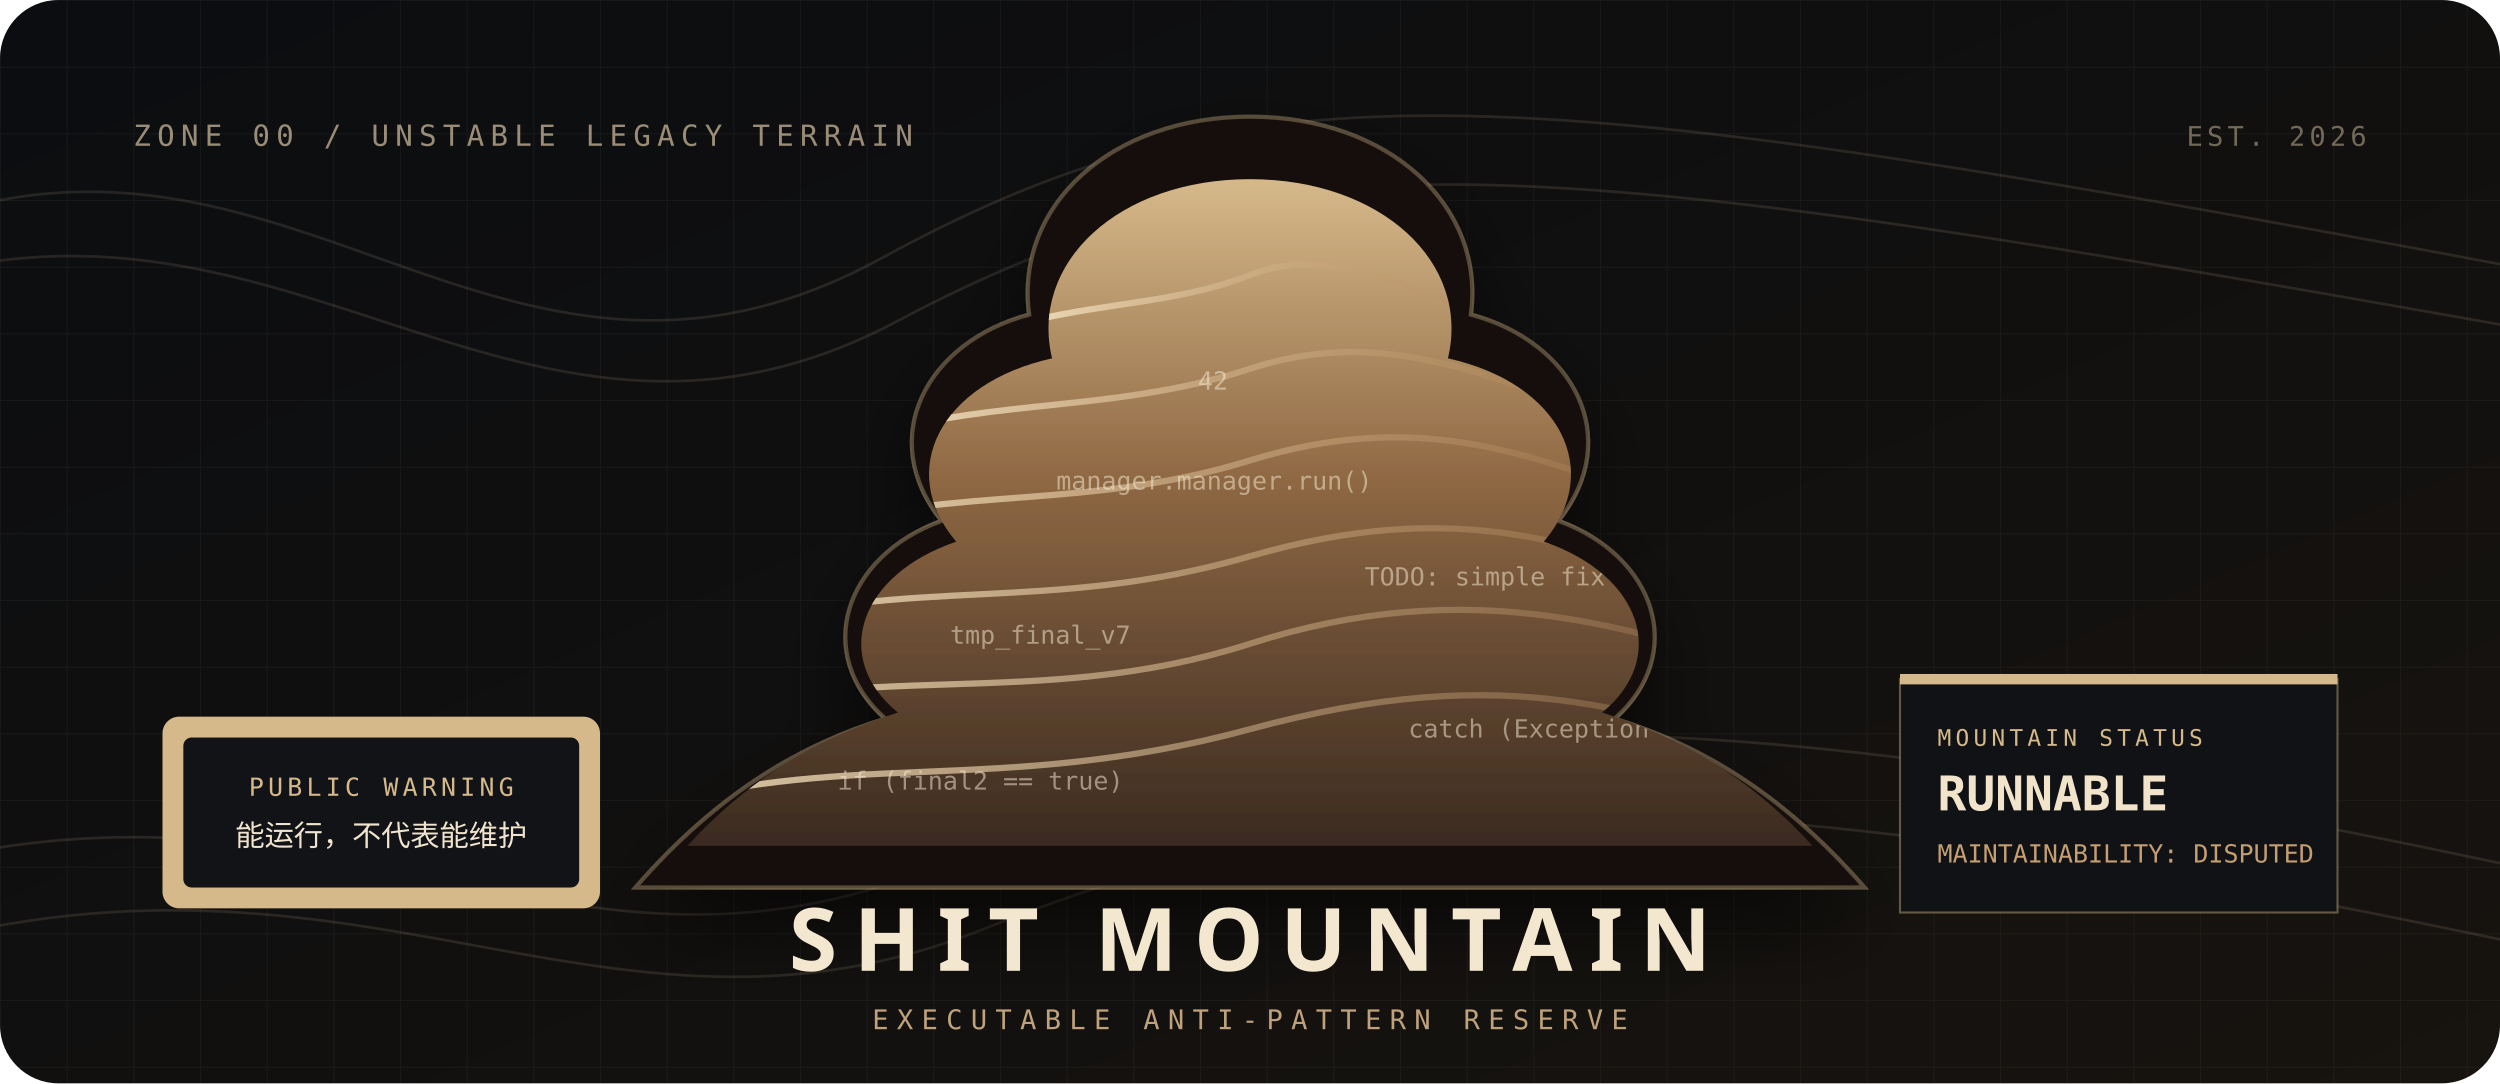
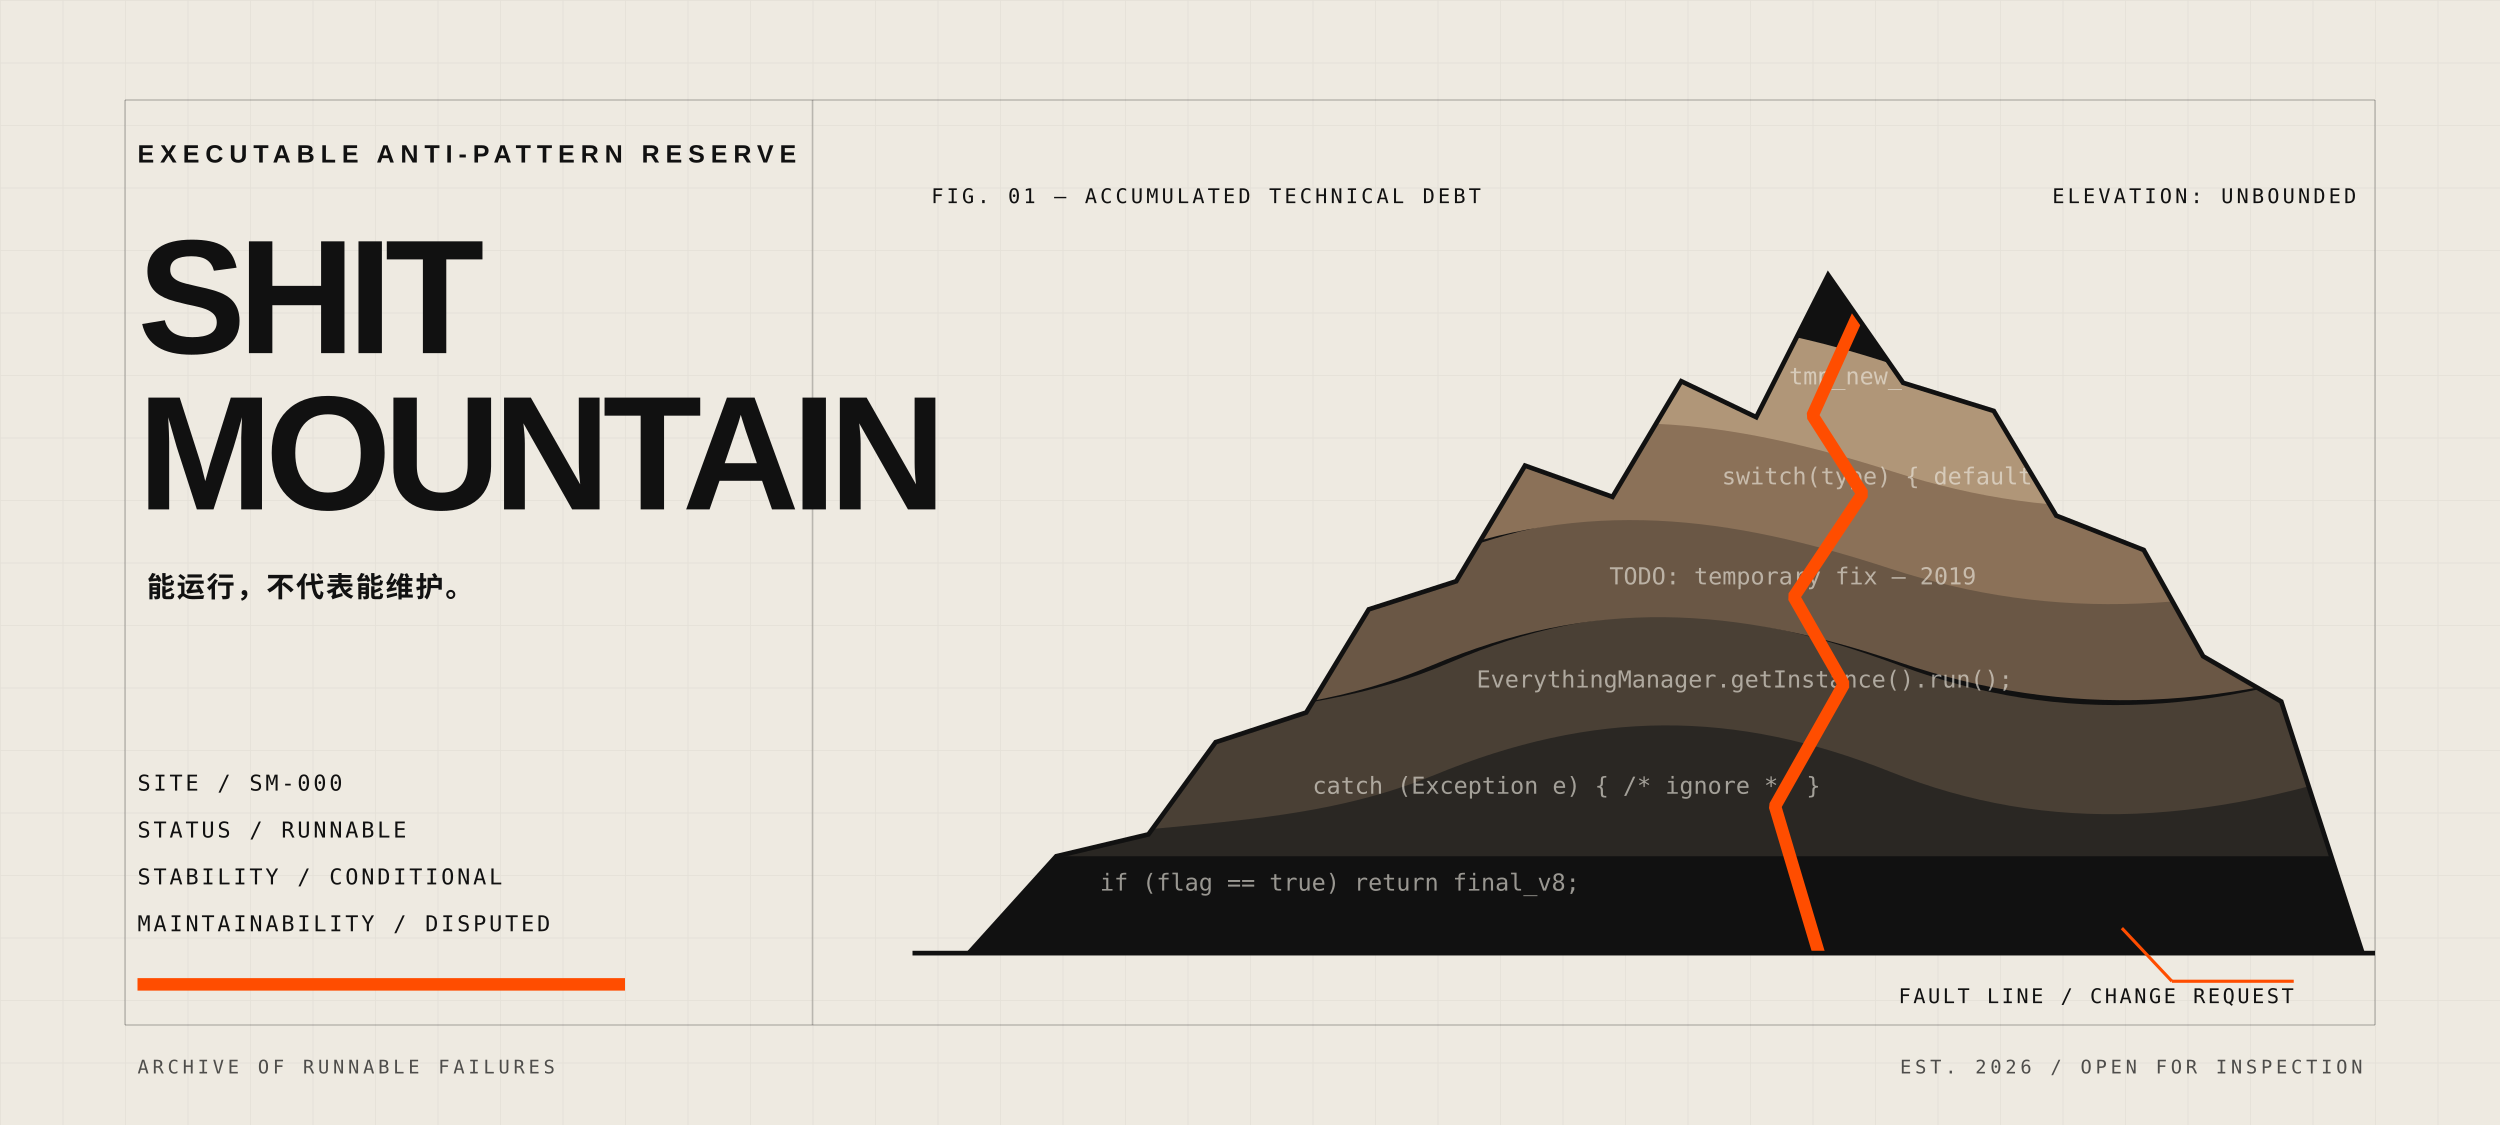
- <svg xmlns="http://www.w3.org/2000/svg" width="1200" height="520" viewBox="0 0 1200 520" role="img" aria-labelledby="title desc">
+ <svg xmlns="http://www.w3.org/2000/svg" width="1600" height="720" viewBox="0 0 1600 720" role="img" aria-labelledby="title desc">
  <defs>
-     <linearGradient id="background" x1="0" y1="0" x2="1" y2="1">
-       <stop offset="0" stop-color="#0b0d10" />
-       <stop offset="1" stop-color="#17130f" />
-     </linearGradient>
-     <linearGradient id="mountain" x1="0" y1="0" x2="0" y2="1">
-       <stop offset="0" stop-color="#d6b98a" />
-       <stop offset="0.45" stop-color="#8f6843" />
-       <stop offset="1" stop-color="#3a2a20" />
-     </linearGradient>
-     <linearGradient id="ridge" x1="0" y1="0" x2="1" y2="0">
-       <stop offset="0" stop-color="#f0dfbd" stop-opacity="0.92" />
-       <stop offset="1" stop-color="#b88a5a" stop-opacity="0.15" />
-     </linearGradient>
-     <pattern id="grid" width="32" height="32" patternUnits="userSpaceOnUse">
-       <path d="M32 0H0V32" fill="none" stroke="#f3e7cf" stroke-opacity="0.045" stroke-width="1" />
+     <clipPath id="mountain-clip">
+       <path d="M620 610L676 548L735 534L778 475L836 456L876 390L932 372L976 298L1032 318L1076 244L1124 267L1170 176L1218 245L1276 263L1316 330L1372 352L1410 420L1460 449L1512 610Z" />
+     </clipPath>
+     <pattern id="micro-grid" width="40" height="40" patternUnits="userSpaceOnUse">
+       <path d="M40 0H0V40" fill="none" stroke="#111111" stroke-opacity="0.045" stroke-width="1" />
    </pattern>
-     <filter id="shadow" x="-20%" y="-20%" width="140%" height="140%">
-       <feDropShadow dx="0" dy="18" stdDeviation="18" flood-color="#000000" flood-opacity="0.55" />
-     </filter>
-     <clipPath id="mountainClip">
-       <path d="M330 406C363 370 397 353 431 342C399 316 412 276 459 260C430 226 451 184 505 172C494 126 537 86 600 86C663 86 706 126 695 172C749 184 770 226 741 260C788 276 801 316 769 342C803 353 837 370 870 406Z" />
-     </clipPath>
  </defs>
-   <rect width="1200" height="520" rx="28" fill="url(#background)" />
-   <rect width="1200" height="520" rx="28" fill="url(#grid)" />
-   <g fill="none" stroke="#d9c6a4" stroke-width="1.3" stroke-opacity="0.13">
-     <path d="M-60 116C132 26 236 226 423 124S738 40 1260 138" />
-     <path d="M-80 148C128 56 243 254 431 154S753 76 1280 170" />
-     <path d="M-90 430C155 342 260 496 454 414S810 326 1290 434" />
-     <path d="M-70 462C168 384 286 520 472 446S817 366 1270 466" />
+   <rect width="1600" height="720" fill="#EEEAE1" />
+   <rect width="1600" height="720" fill="url(#micro-grid)" />
+   <g stroke="#111111" stroke-opacity="0.22" stroke-width="1">
+     <path d="M80 64H1520" />
+     <path d="M80 656H1520" />
+     <path d="M80 64V656" />
+     <path d="M520 64V656" />
+     <path d="M1520 64V656" />
  </g>
-   <g font-family="ui-monospace, SFMono-Regular, Menlo, Consolas, monospace" fill="#dcc8a6">
-     <text x="64" y="70" font-size="14" letter-spacing="3" opacity="0.68">ZONE 00 / UNSTABLE LEGACY TERRAIN</text>
-     <text x="1136" y="70" font-size="13" text-anchor="end" letter-spacing="2" opacity="0.48">EST. 2026</text>
+   <g fill="#111111" font-family="Arial, Helvetica, sans-serif">
+     <text x="88" y="104" font-size="16" font-weight="700" letter-spacing="3.8">EXECUTABLE ANTI-PATTERN RESERVE</text>
+     <text x="88" y="226" font-size="104" font-weight="900" letter-spacing="-5">SHIT</text>
+     <text x="88" y="326" font-size="104" font-weight="900" letter-spacing="-5">MOUNTAIN</text>
+     <text x="94" y="382" font-size="18" font-weight="700" letter-spacing="1.1" font-family="Inter, Noto Sans CJK SC, PingFang SC, Microsoft YaHei, Arial, sans-serif">能运行，不代表能维护。</text>
  </g>
-   <g filter="url(#shadow)">
-     <path d="M305 426C346 379 386 357 425 345C390 314 405 267 452 250C420 210 445 164 494 151C487 99 533 56 600 56C667 56 713 99 706 151C755 164 780 210 748 250C795 267 810 314 775 345C814 357 854 379 895 426Z" fill="#17110d" stroke="#d6b98a" stroke-opacity="0.34" stroke-width="2" />
-     <path d="M330 406C363 370 397 353 431 342C399 316 412 276 459 260C430 226 451 184 505 172C494 126 537 86 600 86C663 86 706 126 695 172C749 184 770 226 741 260C788 276 801 316 769 342C803 353 837 370 870 406Z" fill="url(#mountain)" />
-     <g clip-path="url(#mountainClip)" fill="none" stroke="url(#ridge)" stroke-width="3">
-       <path d="M300 391C403 358 478 383 600 350S791 337 906 384" />
-       <path d="M314 348C413 315 497 342 600 309S785 297 888 338" />
-       <path d="M350 302C436 276 503 295 600 267S759 258 844 294" />
-       <path d="M386 254C462 233 522 245 600 221S732 215 808 246" />
-       <path d="M433 205C489 192 542 196 600 177S704 176 765 198" />
-       <path d="M495 154C533 145 567 145 600 132S666 133 707 150" />
+   <g font-family="ui-monospace, SFMono-Regular, Menlo, Consolas, monospace" fill="#111111">
+     <text x="88" y="506" font-size="14" letter-spacing="1.8">SITE / SM-000</text>
+     <text x="88" y="536" font-size="14" letter-spacing="1.8">STATUS / RUNNABLE</text>
+     <text x="88" y="566" font-size="14" letter-spacing="1.8">STABILITY / CONDITIONAL</text>
+     <text x="88" y="596" font-size="14" letter-spacing="1.8">MAINTAINABILITY / DISPUTED</text>
+   </g>
+   <rect x="88" y="626" width="312" height="8" fill="#FF4D00" />
+   <path d="M620 610L676 548L735 534L778 475L836 456L876 390L932 372L976 298L1032 318L1076 244L1124 267L1170 176L1218 245L1276 263L1316 330L1372 352L1410 420L1460 449L1512 610Z" fill="#111111" />
+   <g clip-path="url(#mountain-clip)">
+     <path d="M584 548C720 504 814 532 922 488C1030 444 1120 450 1220 492C1320 534 1426 526 1550 476V548H584Z" fill="#2A2723" />
+     <path d="M584 484C716 452 826 468 928 424C1030 380 1114 388 1216 426C1318 464 1424 460 1550 408V480C1416 530 1310 534 1210 494C1110 454 1020 454 918 496C816 538 714 520 584 556Z" fill="#4A4035" />
+     <path d="M584 416C718 384 818 398 924 356C1030 314 1122 326 1224 362C1326 398 1434 392 1550 348V410C1428 456 1322 460 1216 424C1110 388 1020 382 916 426C812 470 712 450 584 486Z" fill="#6A5745" />
+     <path d="M584 348C706 324 812 334 912 294C1012 254 1112 266 1214 300C1316 334 1420 332 1550 288V350C1418 394 1314 398 1210 364C1106 330 1016 318 910 358C804 398 706 388 584 418Z" fill="#8B7158" />
+     <path d="M584 282C716 258 812 270 920 230C1028 190 1120 202 1220 236C1320 270 1420 268 1550 228V290C1422 332 1318 336 1212 302C1106 268 1014 256 910 296C806 336 704 324 584 350Z" fill="#B09678" />
+     <g font-family="ui-monospace, SFMono-Regular, Menlo, Consolas, monospace" font-size="15" fill="#EEEAE1" opacity="0.62">
+       <text x="704" y="570">if (flag == true) return final_v8;</text>
+       <text x="840" y="508">catch (Exception e) { /* ignore */ }</text>
+       <text x="945" y="440">EverythingManager.getInstance().run();</text>
+       <text x="1030" y="374">TODO: temporary fix — 2019</text>
+       <text x="1102" y="310">switch(type) { default: return 42; }</text>
+       <text x="1145" y="246">tmp_new_final_FINAL</text>
    </g>
-     <g clip-path="url(#mountainClip)" font-family="ui-monospace, SFMono-Regular, Menlo, Consolas, monospace" font-size="12" fill="#f4e9d2" opacity="0.52">
-       <text x="402" y="379">if (final2 == true)</text>
-       <text x="676" y="354">catch (Exception e) { }</text>
-       <text x="456" y="309">tmp_final_v7</text>
-       <text x="655" y="281">TODO: simple fix</text>
-       <text x="507" y="235">manager.manager.run()</text>
-       <text x="575" y="187">42</text>
-     </g>
+     <path d="M1198 182L1160 266L1192 316L1148 382L1180 438L1136 516L1164 610" fill="none" stroke="#FF4D00" stroke-width="8" stroke-linejoin="bevel" />
  </g>
-   <g transform="translate(78 344)">
-     <rect width="210" height="92" rx="8" fill="#d6b98a" />
-     <rect x="10" y="10" width="190" height="72" rx="4" fill="#111317" />
-     <text x="105" y="38" text-anchor="middle" font-family="ui-monospace, SFMono-Regular, Menlo, Consolas, monospace" font-size="12" letter-spacing="2" fill="#d6b98a">PUBLIC WARNING</text>
-     <text x="105" y="62" text-anchor="middle" font-family="ui-sans-serif, system-ui, sans-serif" font-size="14" fill="#f0e4ce">能运行，不代表能维护</text>
+   <path d="M620 610L676 548L735 534L778 475L836 456L876 390L932 372L976 298L1032 318L1076 244L1124 267L1170 176L1218 245L1276 263L1316 330L1372 352L1410 420L1460 449L1512 610" fill="none" stroke="#111111" stroke-width="3" />
+   <path d="M584 610H1520" stroke="#111111" stroke-width="3" />
+   <g font-family="ui-monospace, SFMono-Regular, Menlo, Consolas, monospace" font-size="13" fill="#111111">
+     <text x="596" y="130" letter-spacing="2">FIG. 01 — ACCUMULATED TECHNICAL DEBT</text>
+     <text x="1508" y="130" text-anchor="end" letter-spacing="2">ELEVATION: UNBOUNDED</text>
+     <text x="1468" y="642" text-anchor="end" letter-spacing="1.6">FAULT LINE / CHANGE REQUEST</text>
  </g>
-   <g transform="translate(912 326)" font-family="ui-monospace, SFMono-Regular, Menlo, Consolas, monospace">
-     <path d="M0 0H210V112H0Z" fill="#101216" stroke="#d6b98a" stroke-opacity="0.42" />
-     <path d="M0 0H210" stroke="#d6b98a" stroke-width="5" />
-     <text x="18" y="32" font-size="11" letter-spacing="2" fill="#d6b98a">MOUNTAIN STATUS</text>
-     <text x="18" y="63" font-size="23" font-weight="700" fill="#f1e4cb">RUNNABLE</text>
-     <text x="18" y="88" font-size="12" fill="#c59e72">MAINTAINABILITY: DISPUTED</text>
+   <g stroke="#FF4D00" stroke-width="2" fill="none">
+     <path d="M1390 628H1468" />
+     <path d="M1390 628L1358 594" />
  </g>
-   <g text-anchor="middle">
-     <text x="600" y="466" font-family="ui-sans-serif, system-ui, sans-serif" font-size="42" font-weight="800" letter-spacing="8" fill="#f3e7cf">SHIT MOUNTAIN</text>
-     <text x="600" y="494" font-family="ui-monospace, SFMono-Regular, Menlo, Consolas, monospace" font-size="13" letter-spacing="4" fill="#bfa27c">EXECUTABLE ANTI-PATTERN RESERVE</text>
+   <g font-family="ui-monospace, SFMono-Regular, Menlo, Consolas, monospace" font-size="12" fill="#111111" opacity="0.72">
+     <text x="88" y="687" letter-spacing="2.4">ARCHIVE OF RUNNABLE FAILURES</text>
+     <text x="1512" y="687" text-anchor="end" letter-spacing="2.4">EST. 2026 / OPEN FOR INSPECTION</text>
  </g>
</svg>
